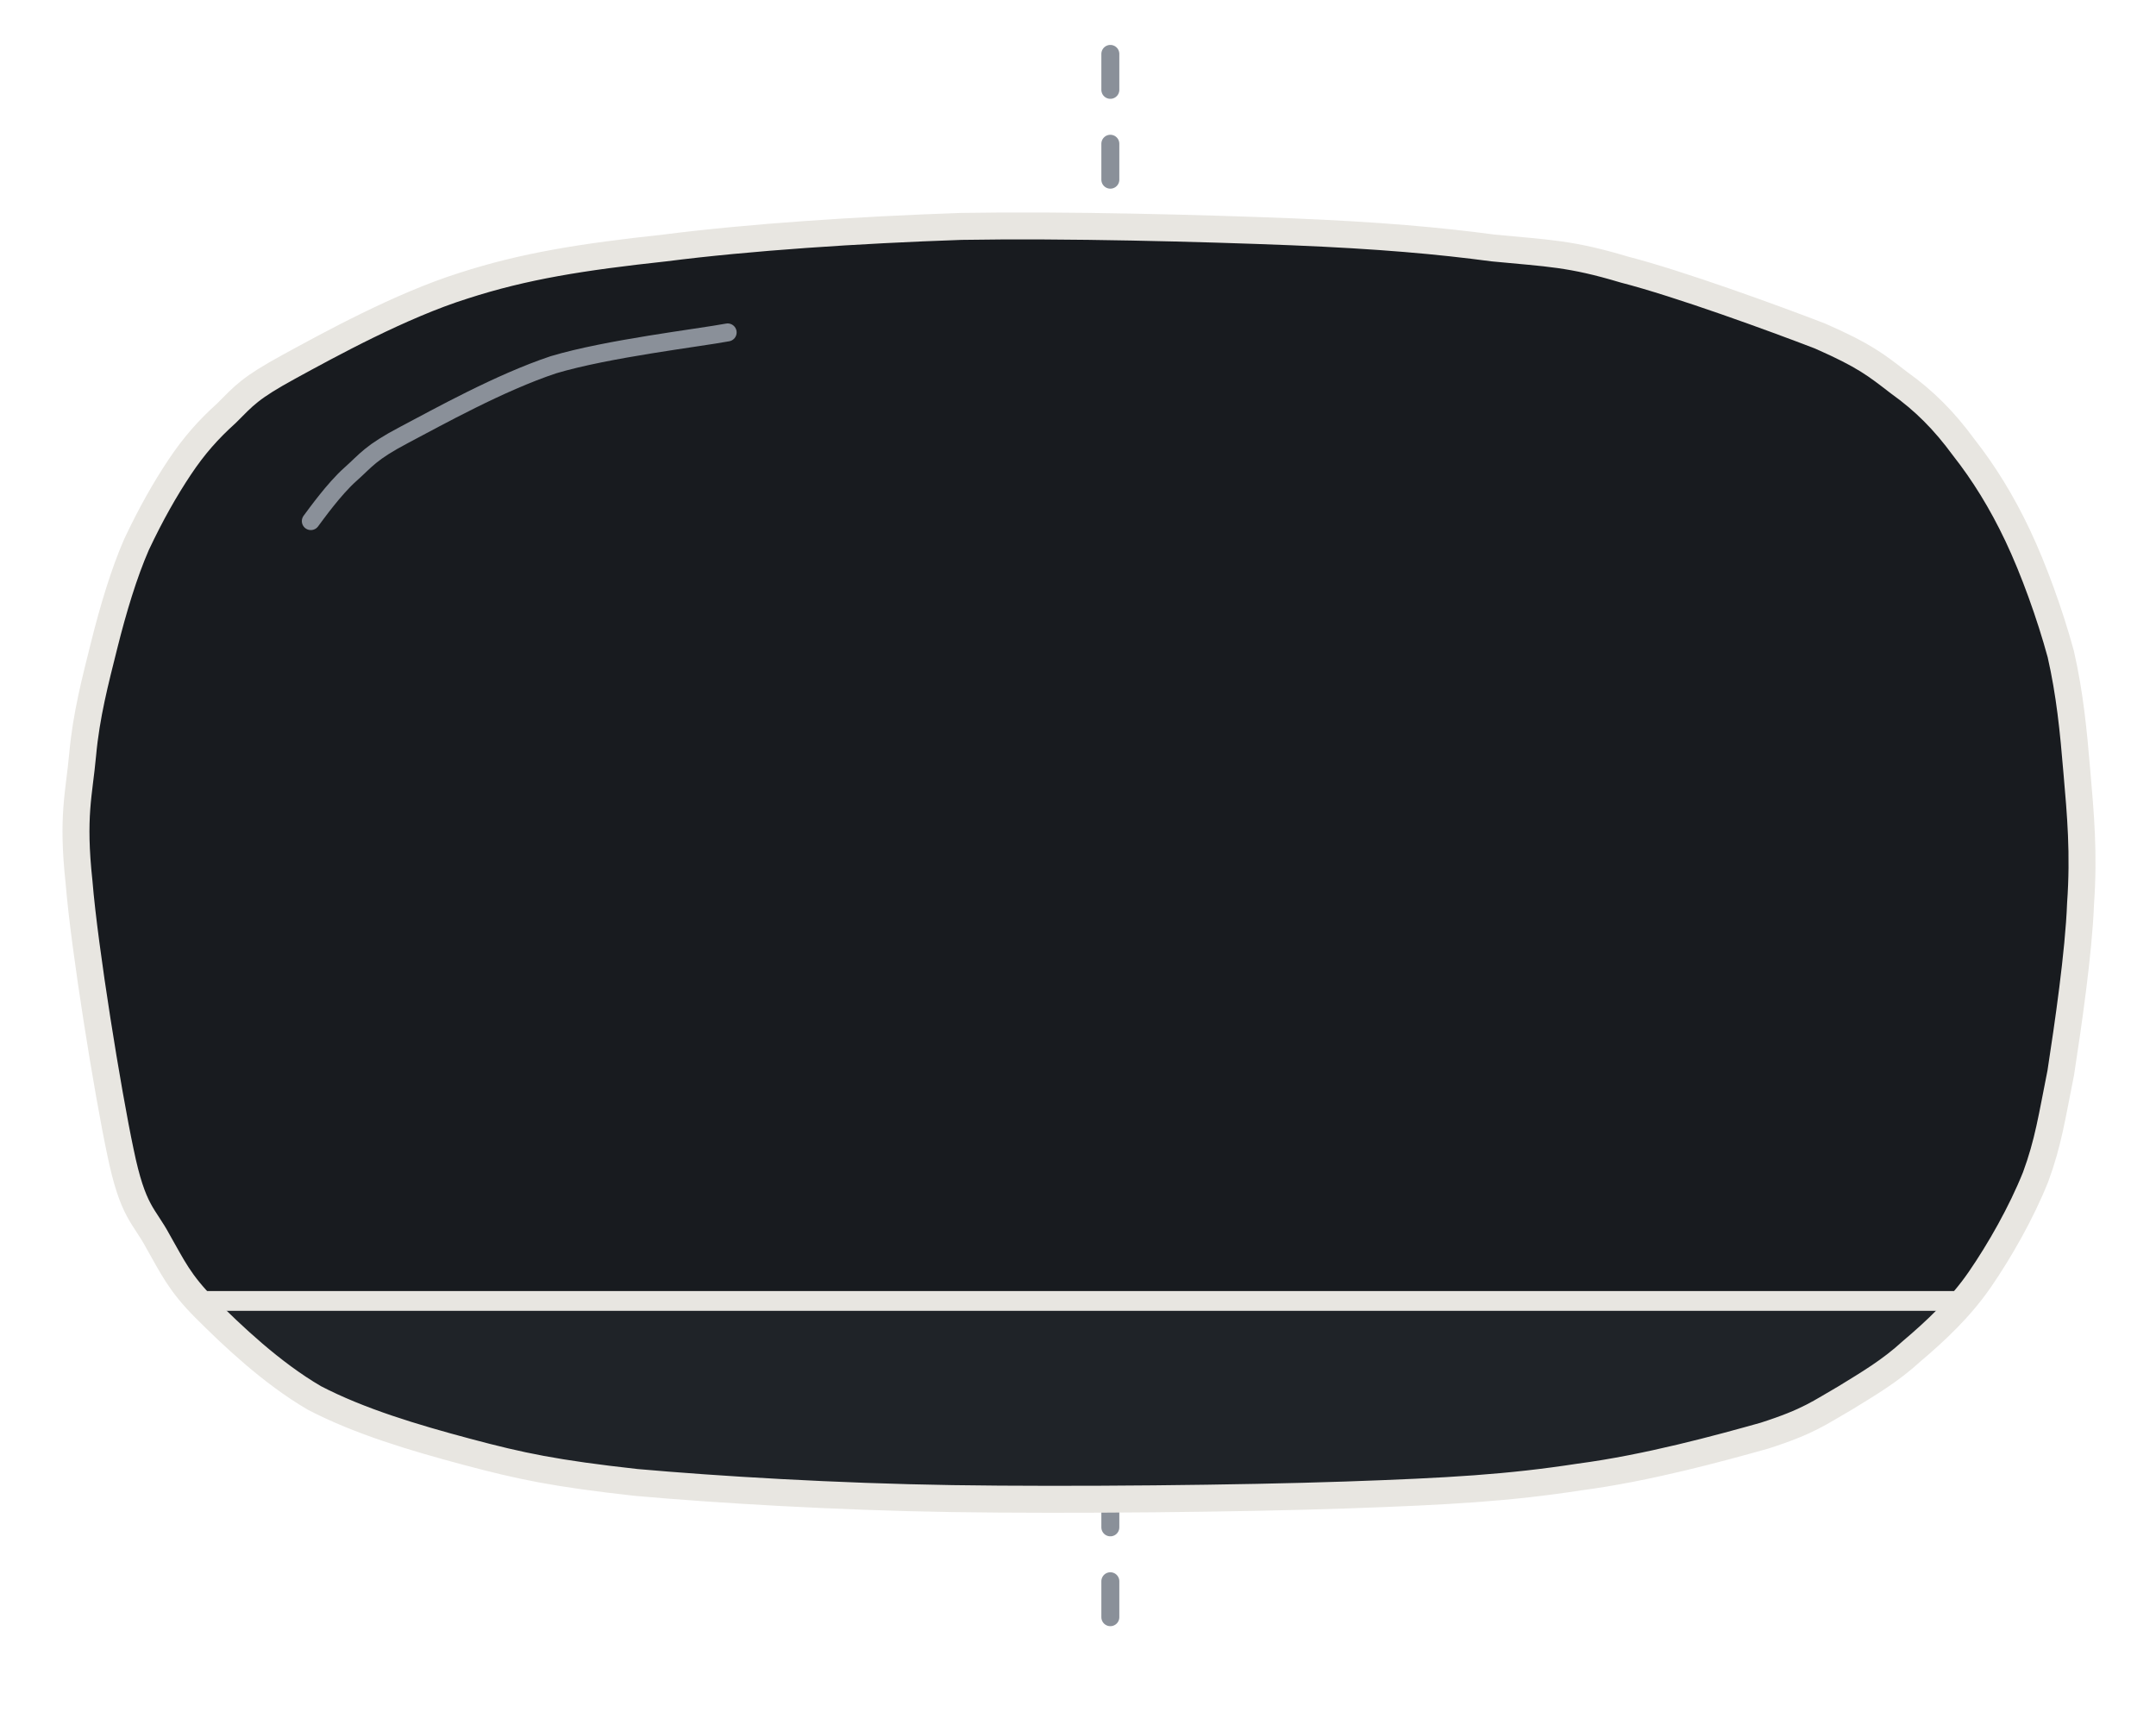
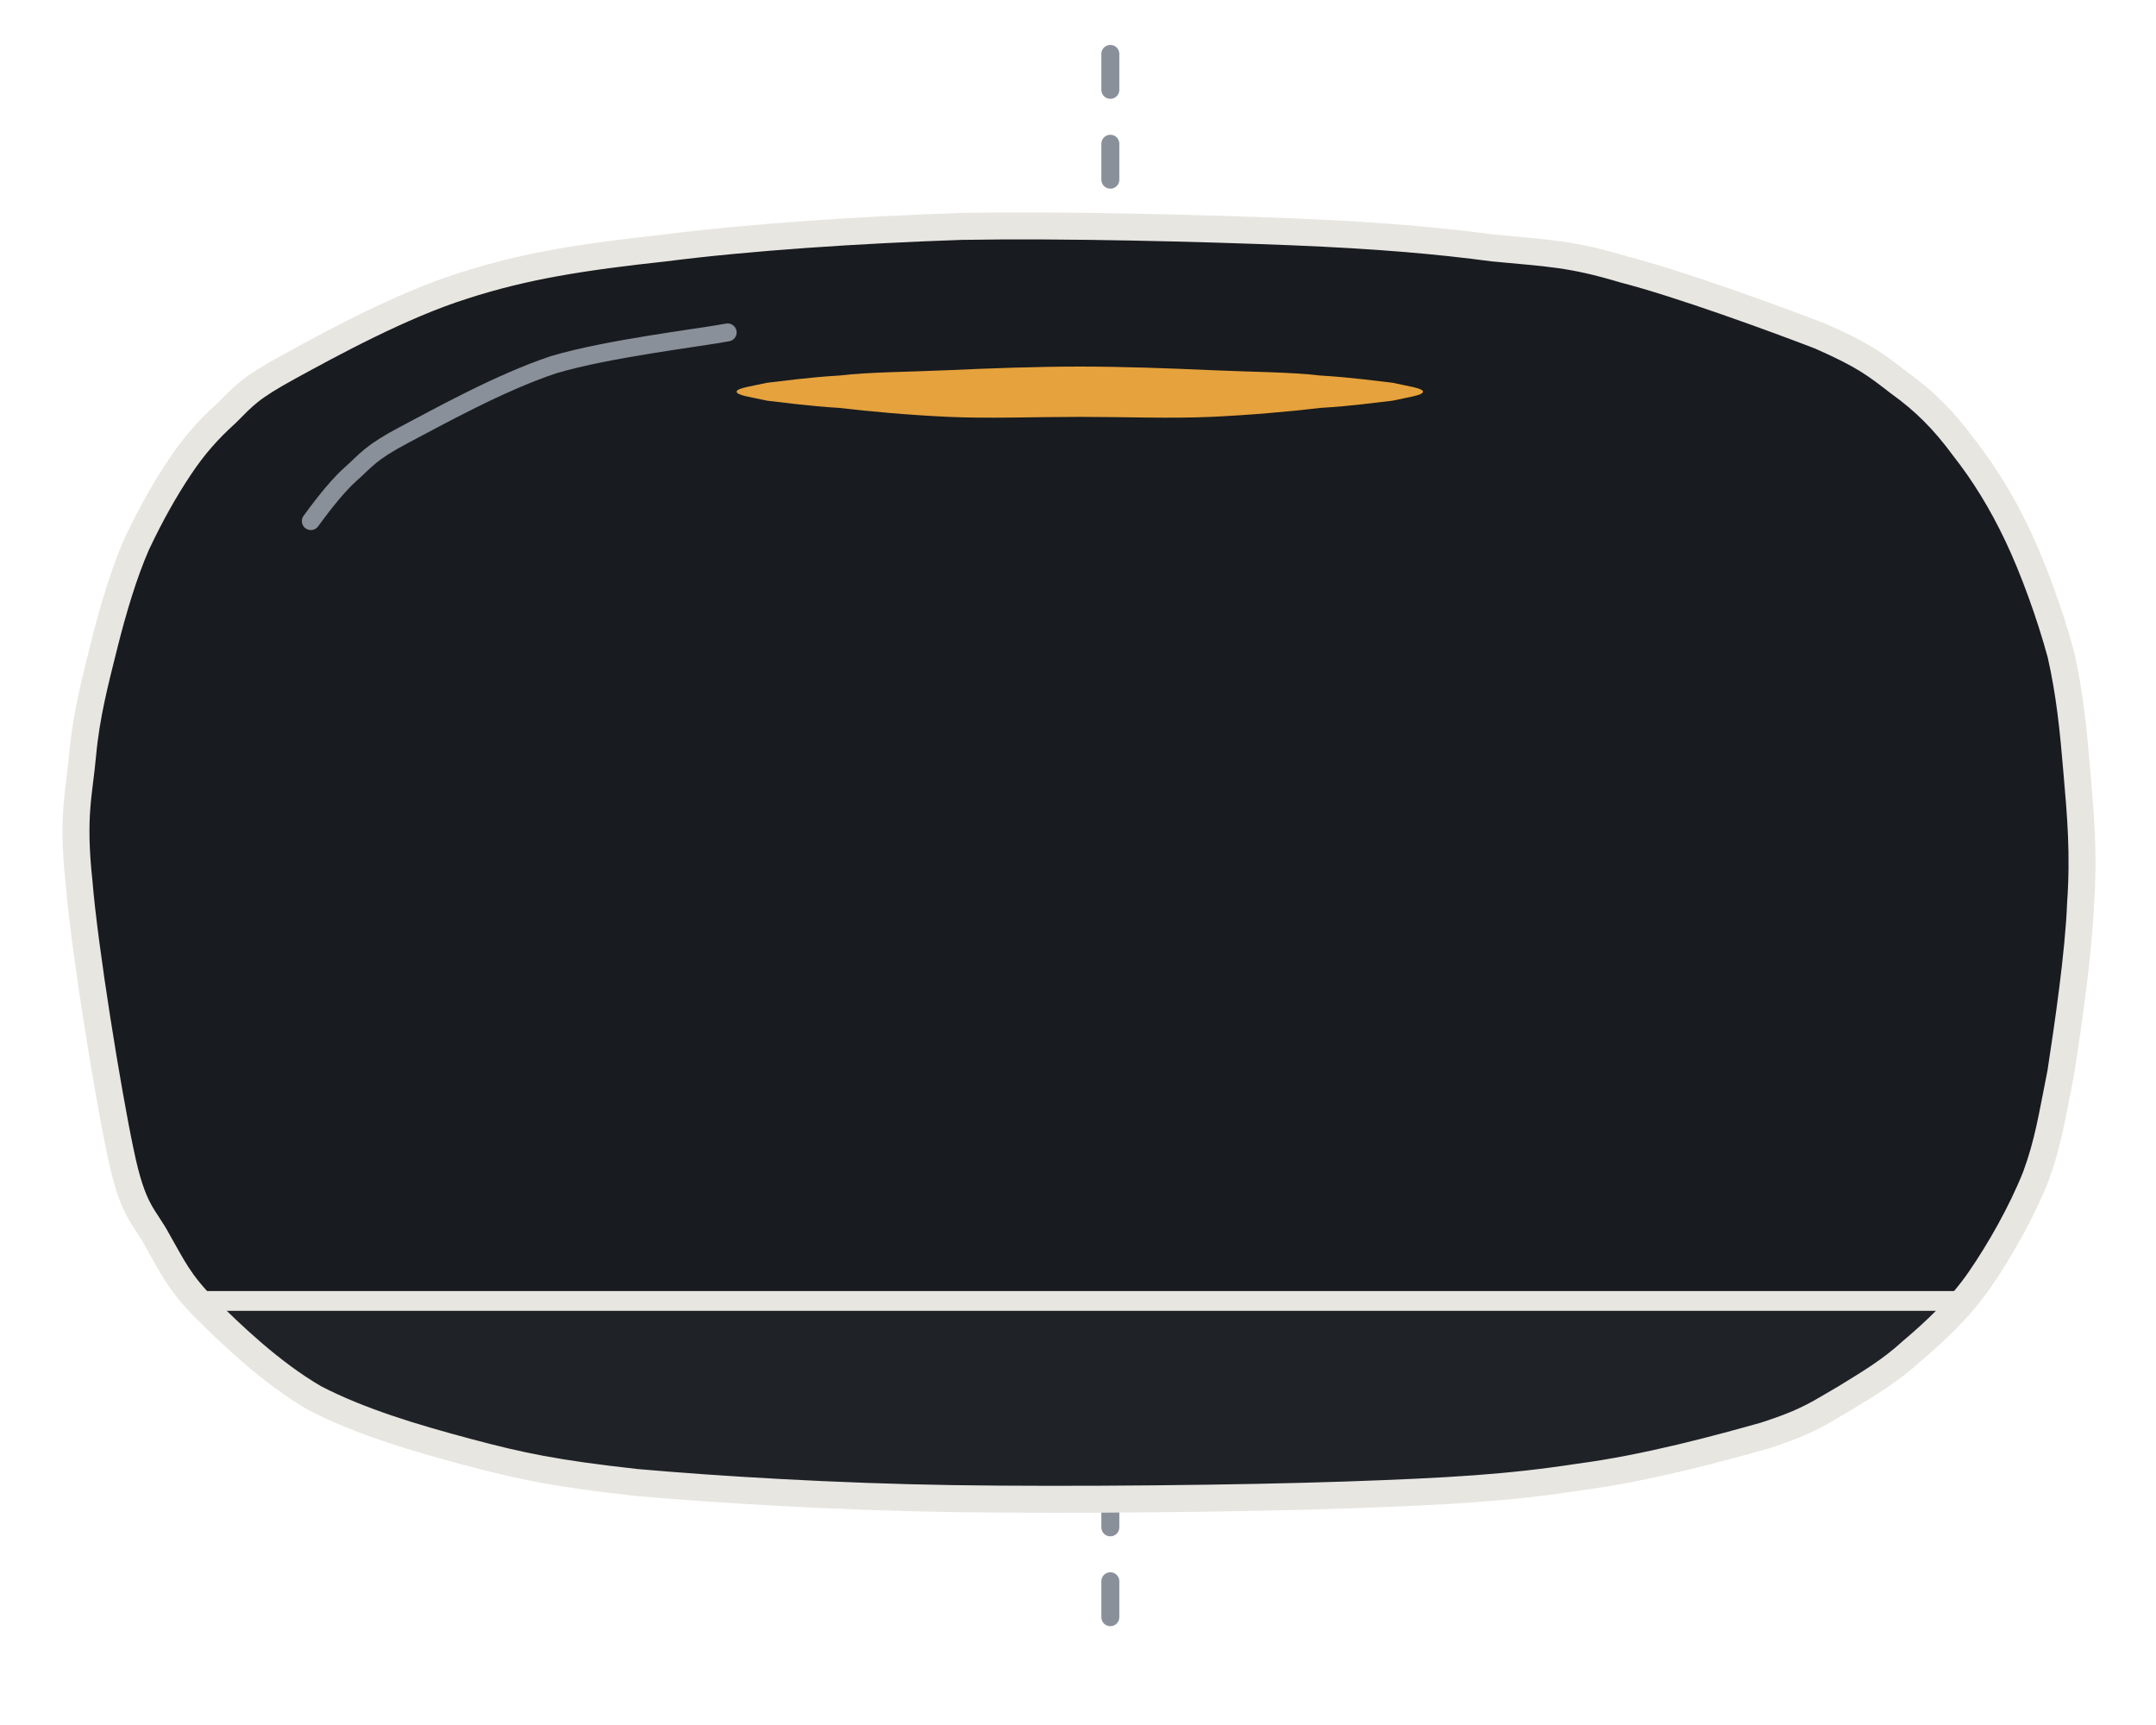
<svg xmlns="http://www.w3.org/2000/svg" viewBox="0 0 120 96" width="120" height="96" role="img" aria-label="EarFun OpenJump charging case">
  <path d="M61.8 3.0L61.8 5.0M61.8 8.0L61.8 10.0M61.8 13.0L61.8 15.0M61.8 18.0L61.8 20.0M61.8 23.0L61.8 25.0M61.8 28.0L61.8 30.0M61.8 33.0L61.8 35.0M61.8 38.0L61.8 40.0M61.8 43.0L61.8 45.0M61.8 48.0L61.8 50.0M61.8 53.0L61.8 55.0M61.8 58.0L61.8 60.0M61.8 63.0L61.8 65.0M61.8 68.0L61.8 70.0M61.8 73.0L61.8 75.0M61.8 78.0L61.8 80.0M61.8 83.0L61.8 85.0M61.8 88.0L61.8 90.0" fill="none" stroke="#8A9099" stroke-width="1.0" stroke-linecap="round" stroke-linejoin="round" />
  <path d="M53.5 12.6C59.3 12.5 66.9 12.7 71.9 12.9C76.8 13.1 80.1 13.4 83.1 13.8C86.2 14.1 87.4 14.1 90.4 15.0C93.5 15.8 98.7 17.7 101.3 18.7C103.8 19.8 104.4 20.3 105.7 21.3C107.1 22.3 108.2 23.4 109.3 24.9C110.4 26.3 111.4 27.9 112.3 29.8C113.2 31.7 114.1 34.2 114.7 36.4C115.2 38.6 115.4 40.6 115.6 43.0C115.8 45.3 116.0 47.5 115.8 50.3C115.7 53.0 115.1 57.1 114.7 59.7C114.2 62.2 114.0 63.6 113.3 65.5C112.5 67.5 111.3 69.6 110.2 71.2C109.1 72.8 107.7 74.1 106.4 75.2C105.2 76.3 104.0 77.0 102.7 77.8C101.3 78.6 100.7 79.1 98.2 79.9C95.7 80.6 91.7 81.7 87.9 82.2C84.0 82.8 80.7 83.0 74.9 83.2C69.1 83.4 59.6 83.5 53.0 83.4C46.5 83.3 39.9 82.9 35.4 82.5C30.9 82.0 29.0 81.6 26.0 80.8C23.0 80.0 20.0 79.1 17.5 77.8C15.1 76.4 12.9 74.3 11.4 72.8C10.0 71.4 9.6 70.5 8.8 69.1C8.0 67.6 7.4 67.5 6.7 64.1C6.0 60.8 4.7 52.8 4.4 49.1C4.0 45.4 4.4 44.2 4.6 42.0C4.8 39.8 5.3 37.9 5.8 35.9C6.3 33.9 6.9 31.9 7.6 30.3C8.4 28.6 9.2 27.2 10.0 26.0C10.8 24.8 11.6 23.9 12.6 23.0C13.6 22.0 13.9 21.6 16.1 20.4C18.3 19.2 22.3 17.0 25.8 15.9C29.2 14.8 32.4 14.3 37.0 13.8C41.7 13.2 47.7 12.8 53.5 12.6Z" fill="#181B1F" />
  <path d="M110.2 71.2C109.6 71.9 107.7 74.1 106.4 75.2C105.2 76.3 104.0 77.0 102.7 77.8C101.3 78.6 100.7 79.1 98.2 79.9C95.7 80.6 91.7 81.7 87.9 82.2C84.0 82.8 80.7 83.0 74.9 83.2C69.1 83.4 59.6 83.5 53.0 83.4C46.5 83.3 39.9 82.9 35.4 82.5C30.9 82.0 29.0 81.6 26.0 80.8C23.0 80.0 20.0 79.1 17.5 77.8C15.1 76.4 12.4 73.7 11.4 72.8L10.9 72.4C16.3 72.4 32.6 72.4 43.4 72.4C54.2 72.4 64.9 72.4 75.9 72.4C86.8 72.4 103.7 72.4 109.3 72.4Z" fill="#1F2328" />
  <path d="M17.3 29.0C17.6 28.6 18.6 27.2 19.5 26.4C20.4 25.6 20.6 25.2 22.5 24.2C24.4 23.2 27.8 21.3 30.8 20.3C33.8 19.4 38.9 18.8 40.5 18.5" fill="none" stroke="#8A9099" stroke-width="1.0" stroke-linecap="round" stroke-linejoin="round" />
  <path d="M10.9 72.4C16.3 72.4 32.6 72.4 43.4 72.4C54.2 72.4 64.9 72.4 75.9 72.4C86.8 72.4 103.7 72.4 109.3 72.4" fill="none" stroke="#E8E6E1" stroke-width="1.1" stroke-linecap="round" stroke-linejoin="round" />
+   <path d="M79.2 21.8C79.2 22.0 78.4 22.1 77.5 22.3C76.6 22.4 75.2 22.6 73.5 22.7C71.8 22.9 69.6 23.1 67.4 23.2C65.2 23.3 62.5 23.2 60.1 23.2C57.7 23.2 55.0 23.3 52.8 23.2C50.6 23.1 48.4 22.9 46.7 22.7C45.0 22.6 43.6 22.4 42.7 22.3C41.8 22.1 41.0 22.0 41.0 21.8C41.0 21.6 41.8 21.5 42.7 21.3C43.6 21.2 45.0 21.0 46.7 20.9C48.4 20.7 50.6 20.7 52.8 20.6C55.0 20.5 57.7 20.4 60.1 20.4C62.5 20.4 65.2 20.5 67.4 20.6C69.6 20.7 71.8 20.7 73.5 20.9C75.2 21.0 76.6 21.2 77.5 21.3C78.4 21.5 79.2 21.6 79.2 21.8Z" fill="#E6A23C" />
  <path d="M53.5 12.6C59.3 12.5 66.9 12.7 71.9 12.9C76.8 13.1 80.1 13.4 83.1 13.8C86.2 14.1 87.4 14.1 90.4 15.0C93.5 15.8 98.7 17.7 101.3 18.7C103.8 19.8 104.4 20.3 105.7 21.3C107.1 22.3 108.2 23.4 109.3 24.9C110.4 26.3 111.4 27.9 112.3 29.8C113.2 31.7 114.1 34.2 114.7 36.4C115.2 38.6 115.4 40.6 115.6 43.0C115.8 45.3 116.0 47.5 115.8 50.3C115.7 53.0 115.1 57.1 114.7 59.7C114.2 62.2 114.0 63.6 113.3 65.5C112.5 67.5 111.3 69.6 110.2 71.2C109.1 72.8 107.7 74.1 106.4 75.2C105.2 76.3 104.0 77.0 102.7 77.8C101.3 78.6 100.7 79.1 98.2 79.9C95.7 80.6 91.7 81.7 87.9 82.2C84.0 82.8 80.7 83.0 74.9 83.2C69.1 83.4 59.6 83.5 53.0 83.4C46.5 83.3 39.9 82.9 35.4 82.5C30.9 82.0 29.0 81.6 26.0 80.8C23.0 80.0 20.0 79.1 17.5 77.8C15.1 76.4 12.9 74.3 11.4 72.8C10.0 71.4 9.6 70.5 8.8 69.1C8.0 67.6 7.4 67.5 6.7 64.1C6.0 60.8 4.7 52.8 4.4 49.1C4.0 45.4 4.4 44.2 4.6 42.0C4.8 39.8 5.3 37.9 5.8 35.9C6.3 33.9 6.9 31.9 7.6 30.3C8.4 28.6 9.2 27.2 10.0 26.0C10.8 24.8 11.6 23.9 12.6 23.0C13.6 22.0 13.9 21.6 16.1 20.4C18.3 19.2 22.3 17.0 25.8 15.9C29.2 14.8 32.4 14.3 37.0 13.8C41.7 13.2 47.7 12.8 53.5 12.6Z" fill="none" stroke="#E8E6E1" stroke-width="1.5" stroke-linecap="round" stroke-linejoin="round" />
</svg>
